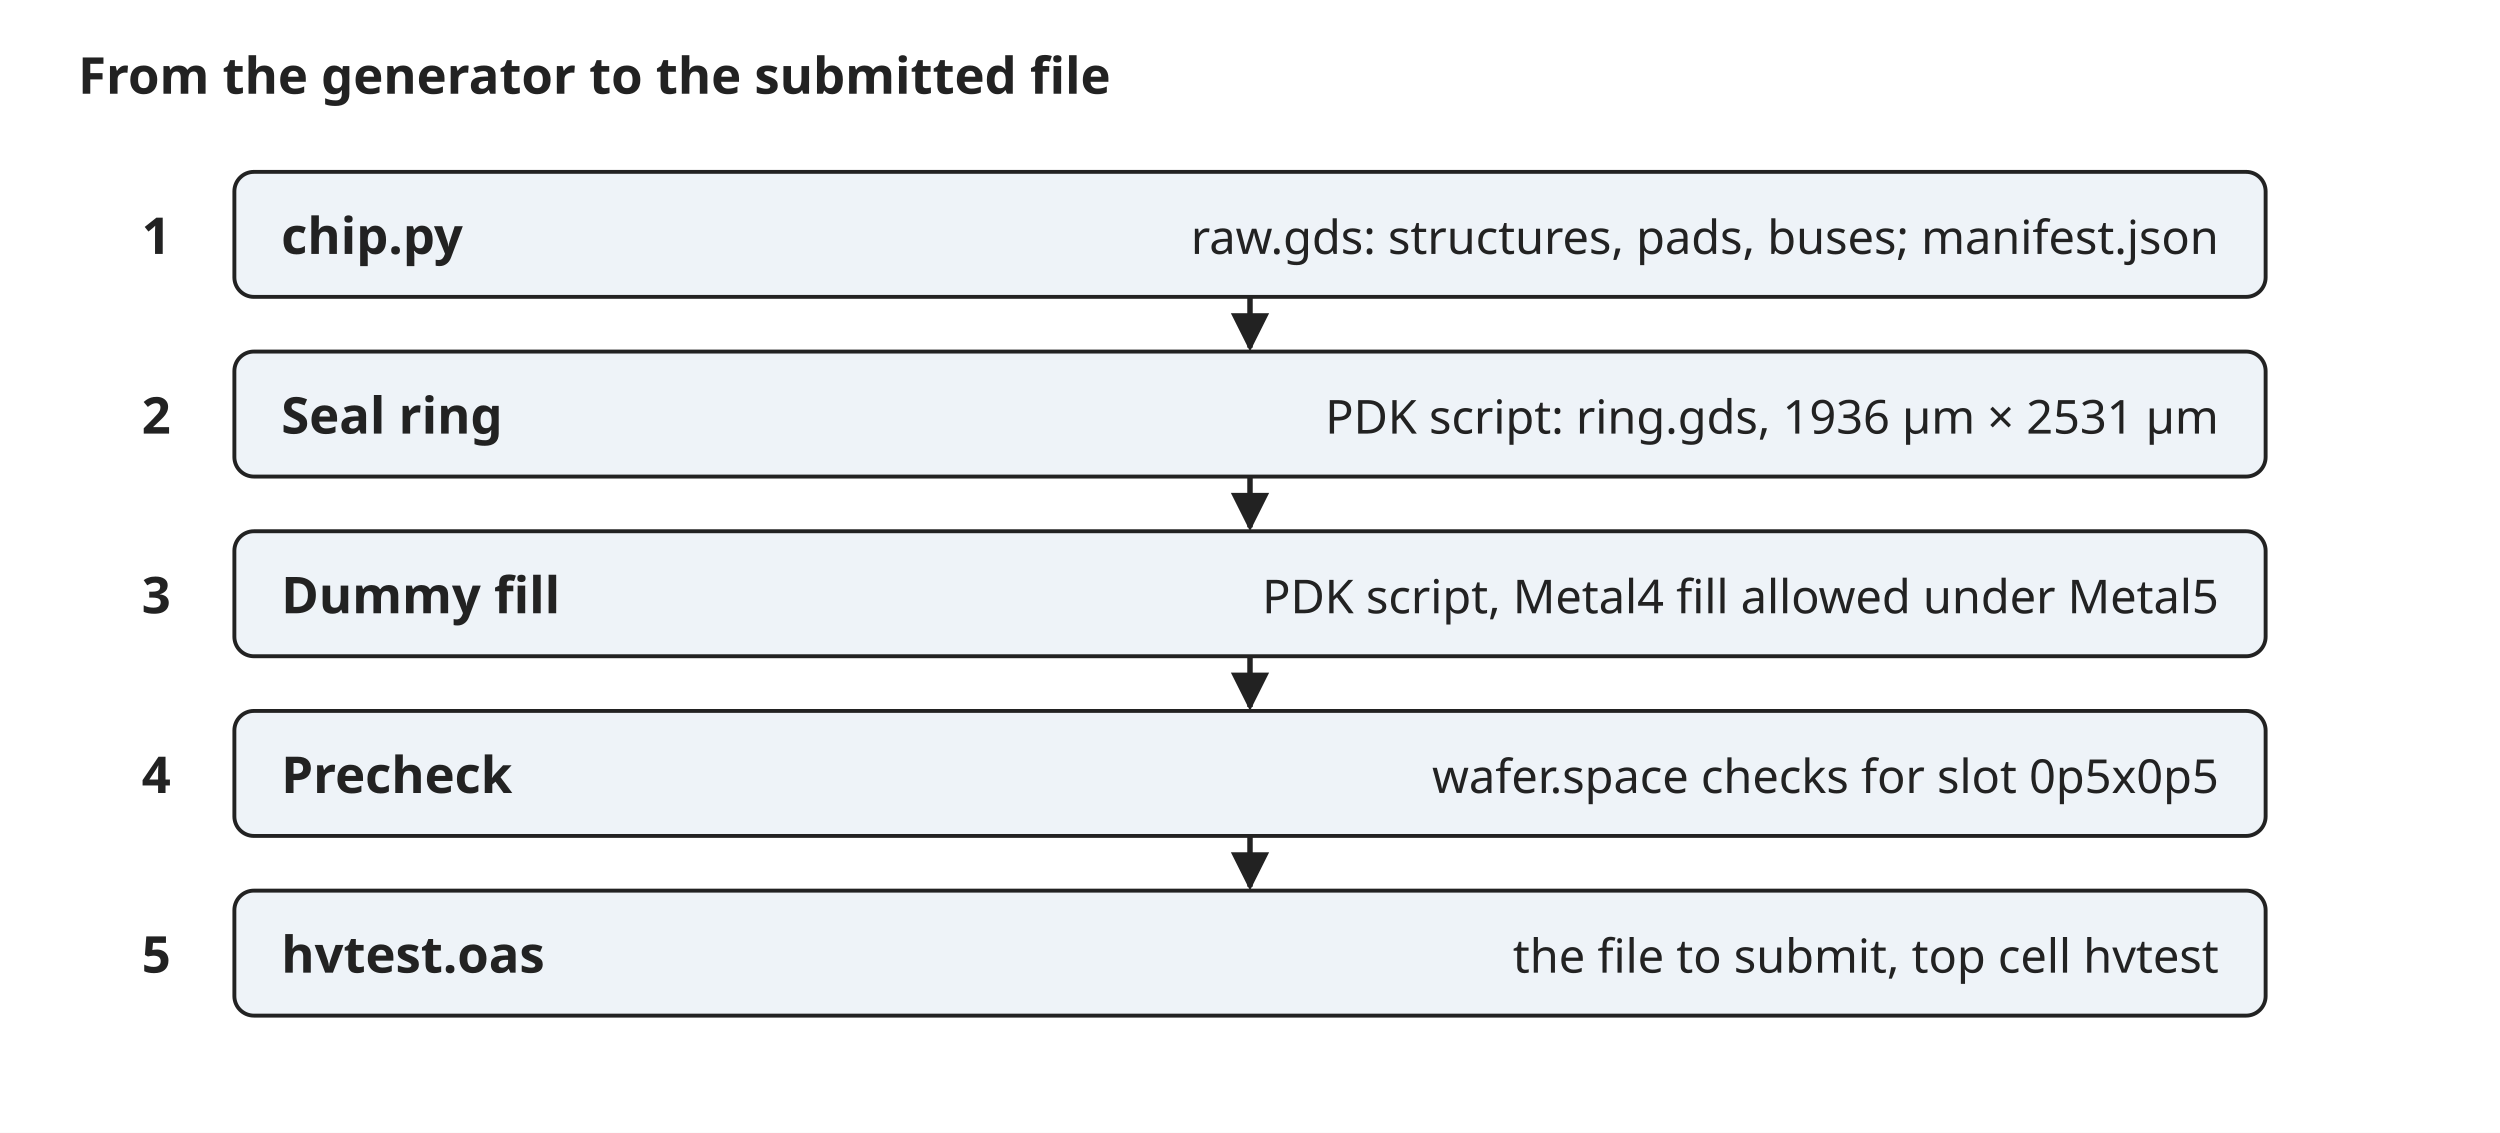
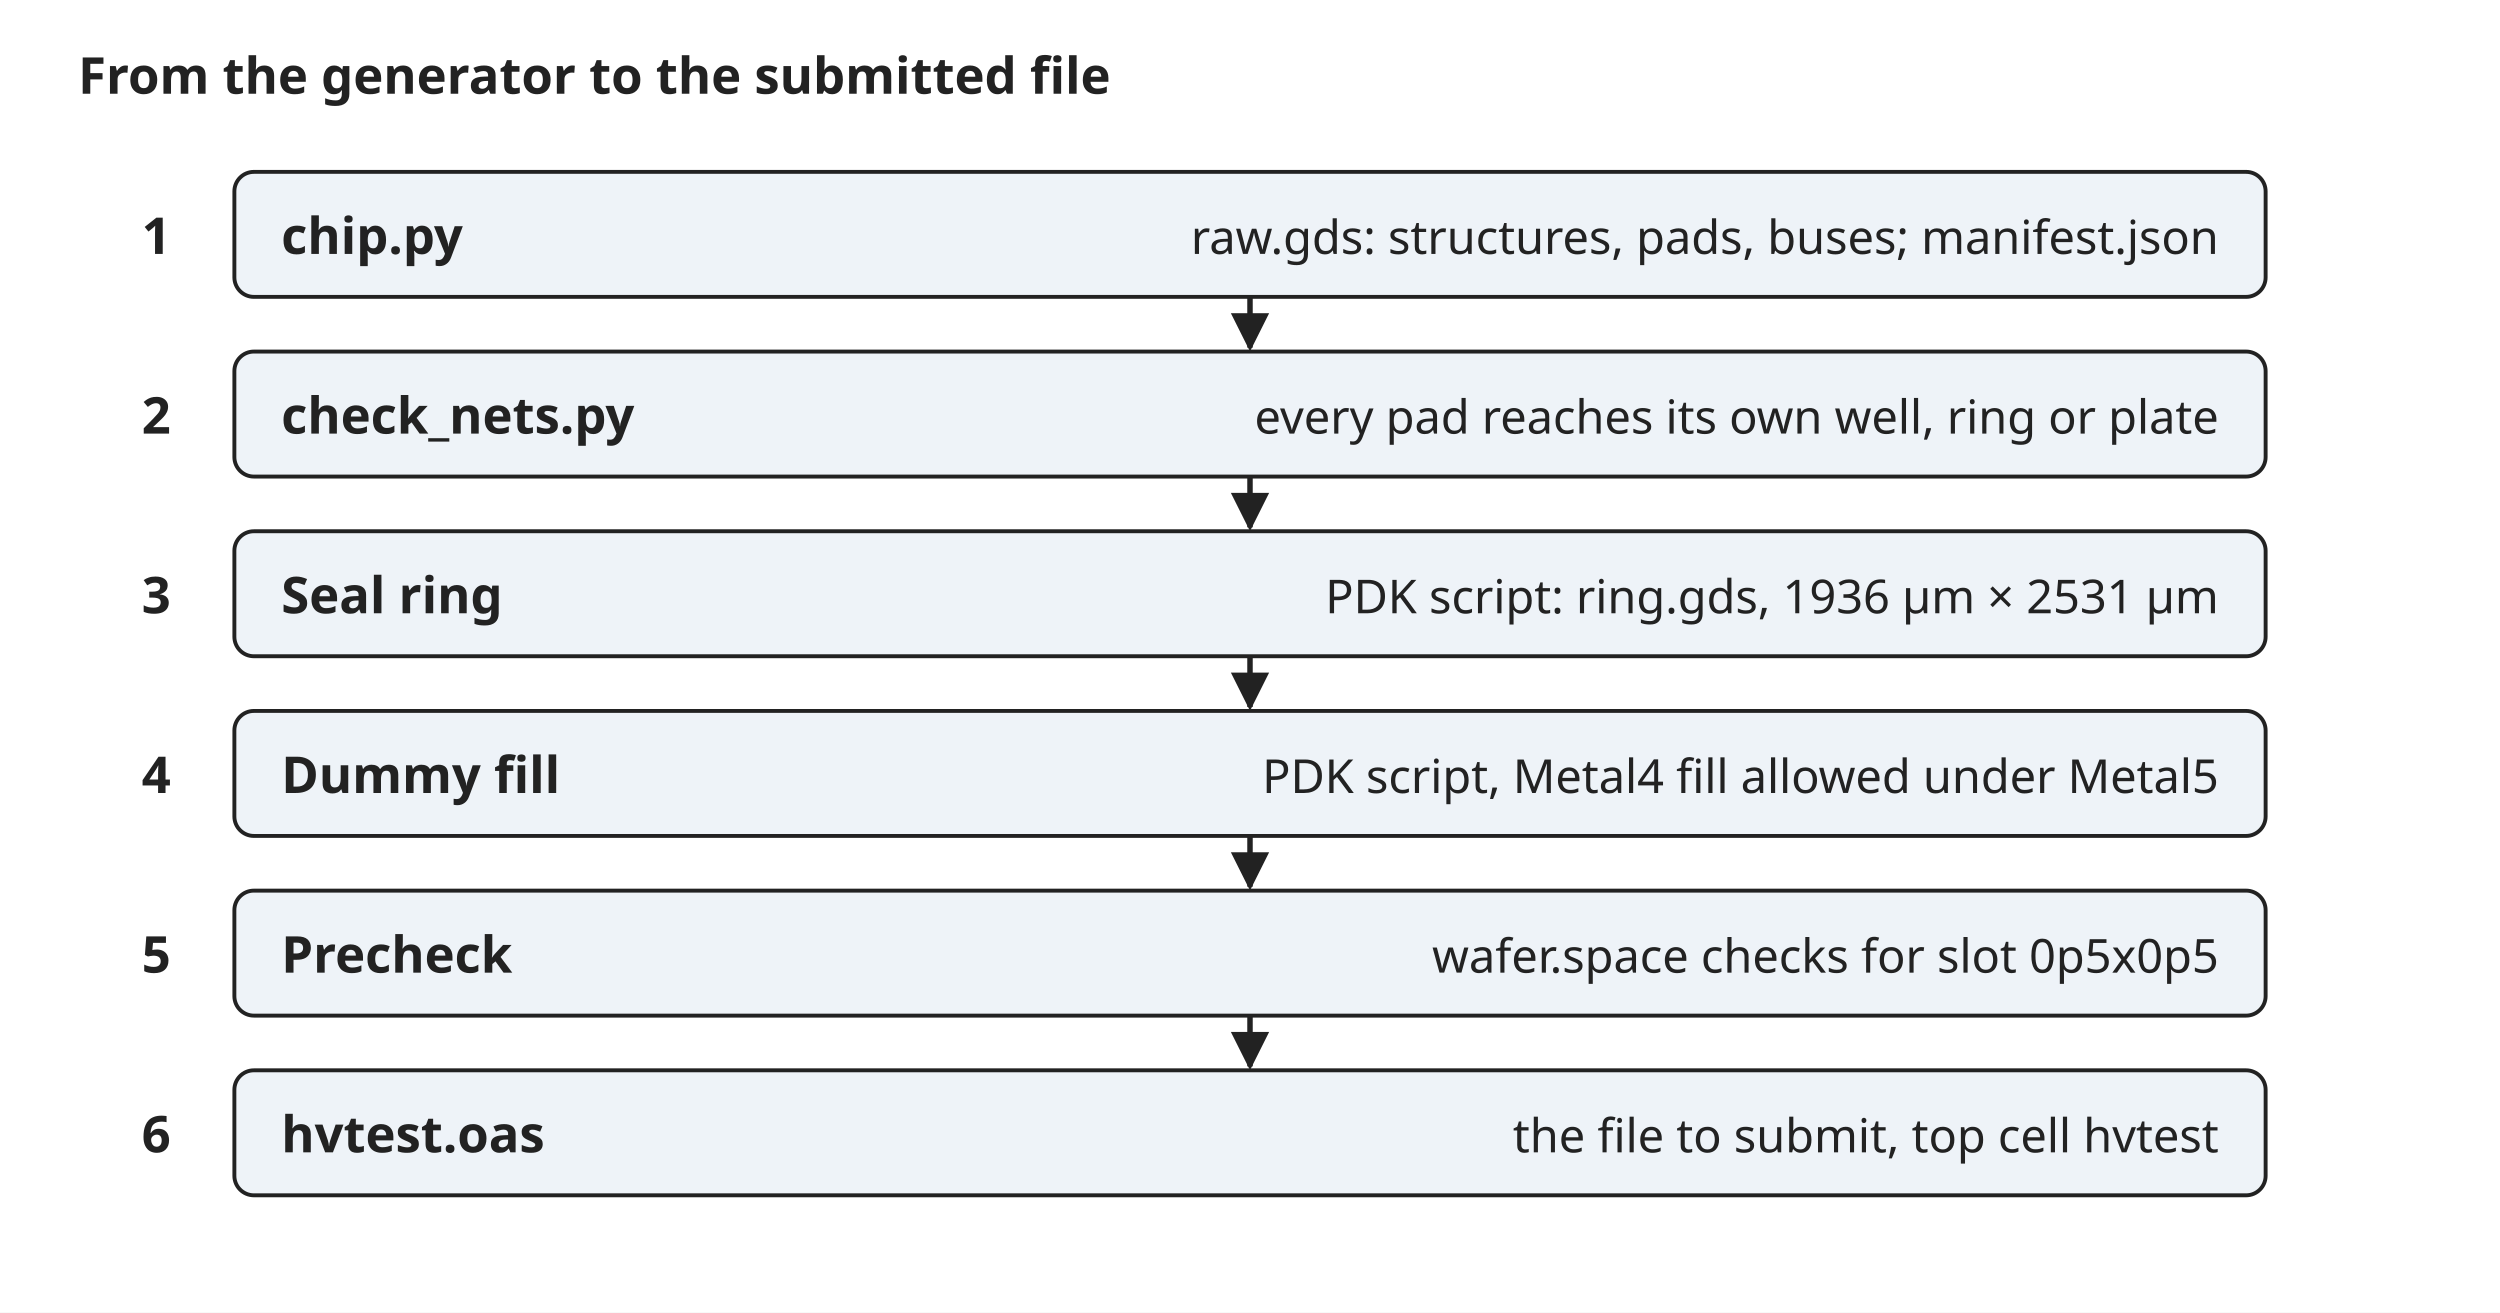
- <svg xmlns="http://www.w3.org/2000/svg" width="640" height="290" viewBox="0 0 640 290" font-family="sans-serif" font-size="13">
-   <rect width="640" height="290" fill="white" />
+ <svg xmlns="http://www.w3.org/2000/svg" width="640" height="336" viewBox="0 0 640 336" font-family="sans-serif" font-size="13">
+   <rect width="640" height="336" fill="white" />
  <defs>
    <marker id="arrow" viewBox="0 0 10 10" refX="9" refY="5" markerWidth="7" markerHeight="7" orient="auto-start-reverse">
      <path d="M0,0 L10,5 L0,10 z" fill="#222222" />
    </marker>
  </defs>
  <text x="20" y="24" text-anchor="start" font-size="13" font-weight="bold" fill="#222222">From the generator to the submitted file</text>
  <rect x="60" y="44" width="520" height="32" rx="5" fill="#eef3f8" stroke="#222222" />
  <text x="40" y="65" text-anchor="middle" font-size="13" font-weight="bold" fill="#222222">1</text>
  <text x="72" y="65" text-anchor="start" font-size="13" font-weight="bold" fill="#222222">chip.py</text>
  <text x="568" y="65" text-anchor="end" font-size="12" font-weight="normal" fill="#222222">raw.gds: structures, pads, buses; manifest.json</text>
  <rect x="60" y="90" width="520" height="32" rx="5" fill="#eef3f8" stroke="#222222" />
  <text x="40" y="111" text-anchor="middle" font-size="13" font-weight="bold" fill="#222222">2</text>
-   <text x="72" y="111" text-anchor="start" font-size="13" font-weight="bold" fill="#222222">Seal ring</text>
-   <text x="568" y="111" text-anchor="end" font-size="12" font-weight="normal" fill="#222222">PDK script: ring.gds, 1936 µm × 2531 µm</text>
+   <text x="72" y="111" text-anchor="start" font-size="13" font-weight="bold" fill="#222222">check_nets.py</text>
+   <text x="568" y="111" text-anchor="end" font-size="12" font-weight="normal" fill="#222222">every pad reaches its own well, ring or plate</text>
  <line x1="320" y1="76" x2="320" y2="89" stroke="#222222" stroke-width="1.4" marker-end="url(#arrow)" />
  <rect x="60" y="136" width="520" height="32" rx="5" fill="#eef3f8" stroke="#222222" />
  <text x="40" y="157" text-anchor="middle" font-size="13" font-weight="bold" fill="#222222">3</text>
-   <text x="72" y="157" text-anchor="start" font-size="13" font-weight="bold" fill="#222222">Dummy fill</text>
-   <text x="568" y="157" text-anchor="end" font-size="12" font-weight="normal" fill="#222222">PDK script, Metal4 fill allowed under Metal5</text>
+   <text x="72" y="157" text-anchor="start" font-size="13" font-weight="bold" fill="#222222">Seal ring</text>
+   <text x="568" y="157" text-anchor="end" font-size="12" font-weight="normal" fill="#222222">PDK script: ring.gds, 1936 µm × 2531 µm</text>
  <line x1="320" y1="122" x2="320" y2="135" stroke="#222222" stroke-width="1.4" marker-end="url(#arrow)" />
  <rect x="60" y="182" width="520" height="32" rx="5" fill="#eef3f8" stroke="#222222" />
  <text x="40" y="203" text-anchor="middle" font-size="13" font-weight="bold" fill="#222222">4</text>
-   <text x="72" y="203" text-anchor="start" font-size="13" font-weight="bold" fill="#222222">Precheck</text>
-   <text x="568" y="203" text-anchor="end" font-size="12" font-weight="normal" fill="#222222">wafer.space checks for slot 0p5x0p5</text>
+   <text x="72" y="203" text-anchor="start" font-size="13" font-weight="bold" fill="#222222">Dummy fill</text>
+   <text x="568" y="203" text-anchor="end" font-size="12" font-weight="normal" fill="#222222">PDK script, Metal4 fill allowed under Metal5</text>
  <line x1="320" y1="168" x2="320" y2="181" stroke="#222222" stroke-width="1.4" marker-end="url(#arrow)" />
  <rect x="60" y="228" width="520" height="32" rx="5" fill="#eef3f8" stroke="#222222" />
  <text x="40" y="249" text-anchor="middle" font-size="13" font-weight="bold" fill="#222222">5</text>
-   <text x="72" y="249" text-anchor="start" font-size="13" font-weight="bold" fill="#222222">hvtest.oas</text>
-   <text x="568" y="249" text-anchor="end" font-size="12" font-weight="normal" fill="#222222">the file to submit, top cell hvtest</text>
+   <text x="72" y="249" text-anchor="start" font-size="13" font-weight="bold" fill="#222222">Precheck</text>
+   <text x="568" y="249" text-anchor="end" font-size="12" font-weight="normal" fill="#222222">wafer.space checks for slot 0p5x0p5</text>
  <line x1="320" y1="214" x2="320" y2="227" stroke="#222222" stroke-width="1.4" marker-end="url(#arrow)" />
+   <rect x="60" y="274" width="520" height="32" rx="5" fill="#eef3f8" stroke="#222222" />
+   <text x="40" y="295" text-anchor="middle" font-size="13" font-weight="bold" fill="#222222">6</text>
+   <text x="72" y="295" text-anchor="start" font-size="13" font-weight="bold" fill="#222222">hvtest.oas</text>
+   <text x="568" y="295" text-anchor="end" font-size="12" font-weight="normal" fill="#222222">the file to submit, top cell hvtest</text>
+   <line x1="320" y1="260" x2="320" y2="273" stroke="#222222" stroke-width="1.4" marker-end="url(#arrow)" />
</svg>
